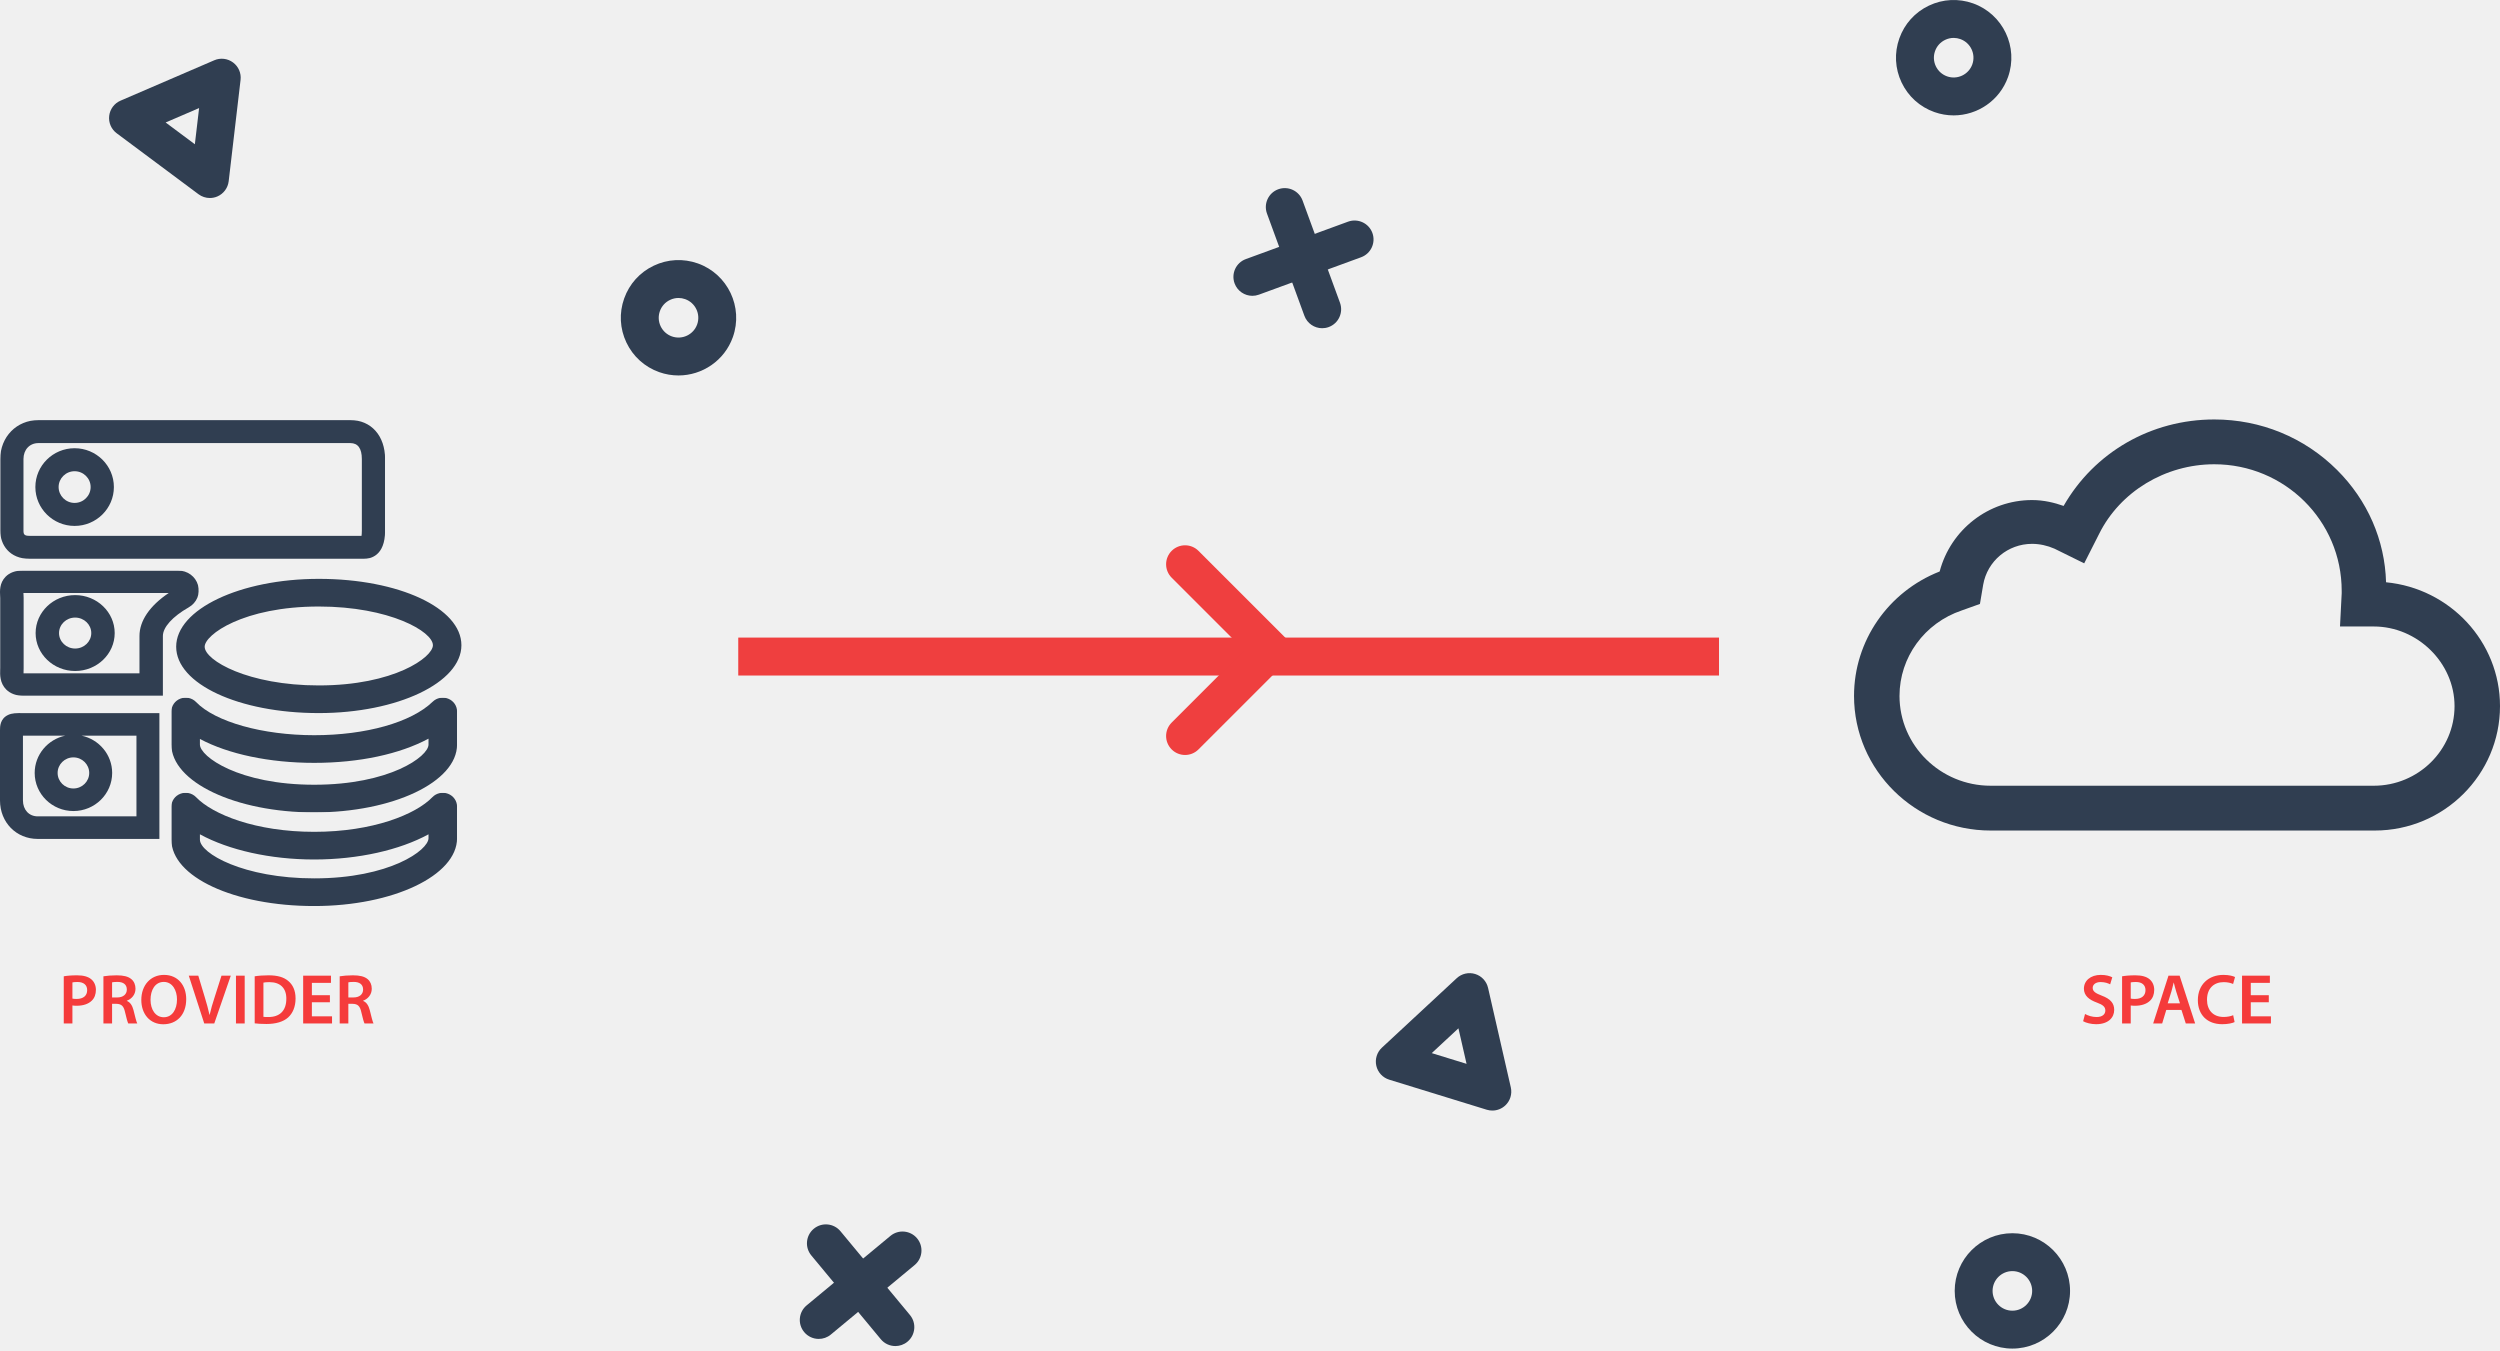
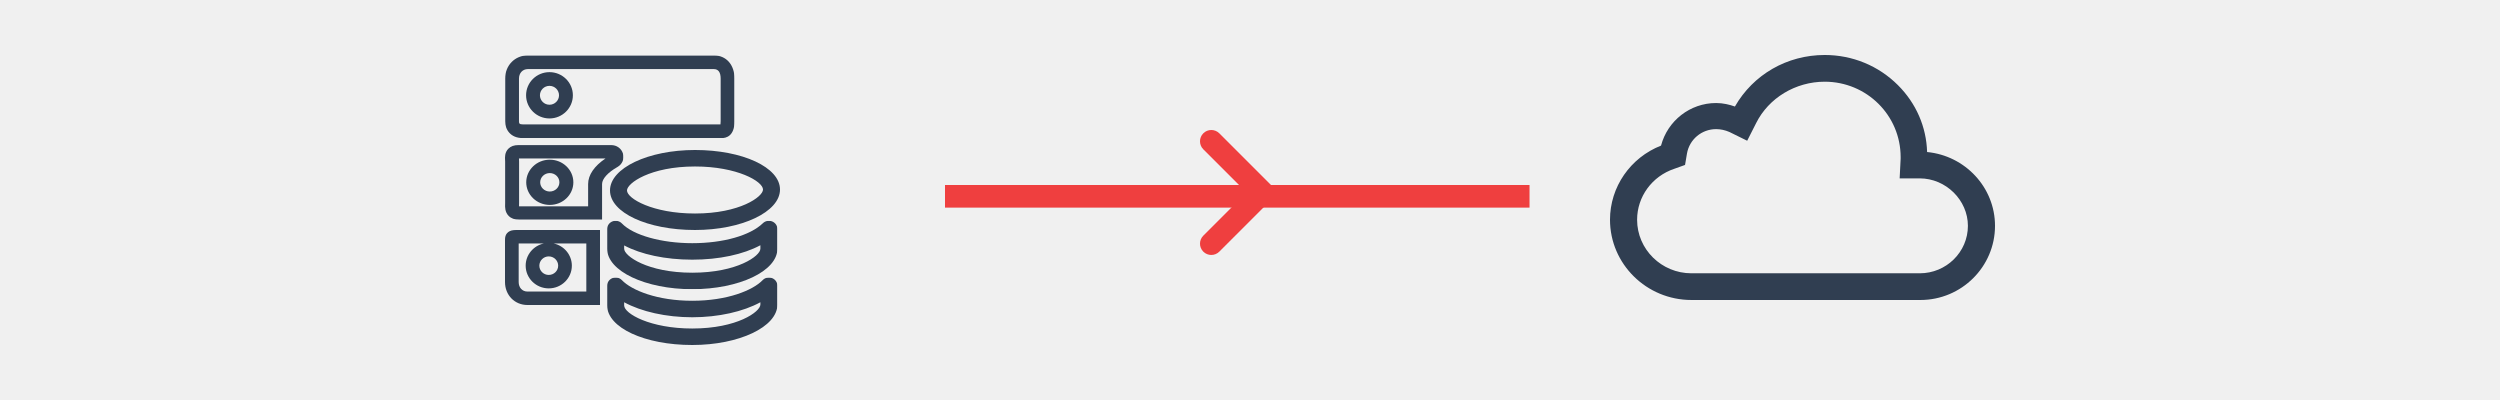
- <svg xmlns="http://www.w3.org/2000/svg" xmlns:xlink="http://www.w3.org/1999/xlink" width="298px" height="161px" viewBox="0 0 298 161" version="1.1">
-   <defs>
-     <polygon id="path-1" points="0.427 0.501 34.482 0.501 34.482 14 0.427 14" />
-     <polygon id="path-3" points="0.427 0.16 34.482 0.16 34.482 13.84 0.427 13.84" />
-     <polygon id="path-5" points="0.027 0.074 45.903 0.074 45.903 16.615 0.027 16.615" />
-     <polygon id="path-7" points="0 0.009 23.693 0.009 23.693 14.942 0 14.942" />
+ <svg xmlns="http://www.w3.org/2000/svg" xmlns:xlink="http://www.w3.org/1999/xlink" width="500" height="80" viewBox="0 0 500 80" version="1.1" id="svg2">
+   <defs id="defs8">
+     <polygon id="path-1" points="0.427,0.501 34.482,0.501 34.482,14 0.427,14 " />
+     <polygon id="path-3" points="0.427,0.16 34.482,0.16 34.482,13.84 0.427,13.84 " />
+     <polygon id="path-5" points="0.027,0.074 45.903,0.074 45.903,16.615 0.027,16.615 " />
+     <polygon id="path-7" points="0,0.009 23.693,0.009 23.693,14.942 0,14.942 " />
  </defs>
-   <g id="deploy-your-own-provider" stroke="none" stroke-width="1" fill="none" fill-rule="evenodd" transform="translate(-1480, -196)">
-     <g id="Group" transform="translate(1480, 196)">
-       <g id="Group-34" transform="translate(7, 116)" fill="#F53B3B">
-         <path d="M241.309,5.729 L241.537,4.867 C241.875,5.061 242.383,5.23 242.915,5.23 C243.584,5.23 243.956,4.917 243.956,4.452 C243.956,4.021 243.668,3.767 242.941,3.505 C242.002,3.167 241.402,2.668 241.402,1.848 C241.402,0.917 242.18,0.207 243.414,0.207 C244.032,0.207 244.488,0.342 244.784,0.494 L244.531,1.332 C244.328,1.222 243.93,1.061 243.397,1.061 C242.738,1.061 242.45,1.416 242.45,1.746 C242.45,2.186 242.78,2.389 243.541,2.685 C244.531,3.057 245.013,3.556 245.013,4.376 C245.013,5.29 244.319,6.085 242.848,6.085 C242.247,6.085 241.621,5.915 241.309,5.729 Z M245.952,6 L245.952,0.376 C246.324,0.308 246.84,0.258 247.541,0.258 C248.303,0.258 248.861,0.418 249.224,0.723 C249.563,1.002 249.783,1.45 249.783,1.983 C249.783,2.524 249.613,2.972 249.292,3.277 C248.878,3.691 248.226,3.886 247.491,3.886 C247.296,3.886 247.119,3.877 246.983,3.852 L246.983,6 L245.952,6 Z M246.983,1.103 L246.983,3.032 C247.11,3.065 247.279,3.074 247.491,3.074 C248.269,3.074 248.742,2.693 248.742,2.025 C248.742,1.391 248.303,1.053 247.584,1.053 C247.296,1.053 247.093,1.078 246.983,1.103 Z M253.03,4.385 L251.22,4.385 L250.73,6 L249.656,6 L251.482,0.3 L252.81,0.3 L254.662,6 L253.546,6 L253.03,4.385 Z M251.389,3.598 L252.852,3.598 L252.404,2.194 C252.294,1.848 252.201,1.459 252.117,1.129 L252.1,1.129 C252.015,1.459 251.931,1.856 251.829,2.194 L251.389,3.598 Z M259.195,5.011 L259.364,5.831 C259.119,5.958 258.578,6.085 257.893,6.085 C256.083,6.085 254.984,4.951 254.984,3.218 C254.984,1.34 256.286,0.207 258.028,0.207 C258.713,0.207 259.204,0.351 259.415,0.461 L259.187,1.289 C258.916,1.171 258.544,1.07 258.071,1.07 C256.912,1.07 256.075,1.797 256.075,3.167 C256.075,4.419 256.81,5.222 258.062,5.222 C258.485,5.222 258.925,5.137 259.195,5.011 Z M263.441,2.626 L263.441,3.471 L261.293,3.471 L261.293,5.146 L263.695,5.146 L263.695,6 L260.252,6 L260.252,0.3 L263.568,0.3 L263.568,1.154 L261.293,1.154 L261.293,2.626 L263.441,2.626 Z" id="SPACE" />
-         <path d="M0.6,6 L0.6,0.376 C0.973,0.308 1.488,0.258 2.19,0.258 C2.952,0.258 3.51,0.418 3.873,0.723 C4.212,1.002 4.432,1.45 4.432,1.983 C4.432,2.524 4.262,2.972 3.941,3.277 C3.527,3.691 2.875,3.886 2.14,3.886 C1.945,3.886 1.768,3.877 1.632,3.852 L1.632,6 L0.6,6 Z M1.632,1.103 L1.632,3.032 C1.759,3.065 1.928,3.074 2.14,3.074 C2.918,3.074 3.391,2.693 3.391,2.025 C3.391,1.391 2.952,1.053 2.233,1.053 C1.945,1.053 1.742,1.078 1.632,1.103 Z M5.328,6 L5.328,0.376 C5.717,0.308 6.301,0.258 6.901,0.258 C7.721,0.258 8.28,0.393 8.66,0.714 C8.973,0.976 9.151,1.374 9.151,1.856 C9.151,2.592 8.652,3.091 8.119,3.285 L8.119,3.311 C8.525,3.463 8.77,3.86 8.914,4.41 C9.091,5.12 9.244,5.78 9.362,6 L8.288,6 C8.203,5.831 8.068,5.366 7.907,4.655 C7.747,3.911 7.476,3.674 6.884,3.657 L6.36,3.657 L6.36,6 L5.328,6 Z M6.36,1.095 L6.36,2.896 L6.977,2.896 C7.679,2.896 8.119,2.524 8.119,1.958 C8.119,1.332 7.679,1.044 7.002,1.044 C6.673,1.044 6.461,1.07 6.36,1.095 Z M12.55,0.207 C14.216,0.207 15.197,1.467 15.197,3.091 C15.197,5.002 14.039,6.093 12.466,6.093 C10.859,6.093 9.844,4.867 9.844,3.192 C9.844,1.442 10.943,0.207 12.55,0.207 Z M12.525,1.044 C11.493,1.044 10.943,2 10.943,3.175 C10.943,4.334 11.527,5.256 12.525,5.256 C13.531,5.256 14.098,4.325 14.098,3.133 C14.098,2.059 13.565,1.044 12.525,1.044 Z M18.539,6 L17.346,6 L15.503,0.3 L16.636,0.3 L17.414,2.888 C17.634,3.607 17.82,4.275 17.972,4.968 L17.989,4.968 C18.141,4.292 18.344,3.598 18.573,2.905 L19.401,0.3 L20.509,0.3 L18.539,6 Z M21.127,0.3 L22.167,0.3 L22.167,6 L21.127,6 L21.127,0.3 Z M23.359,5.983 L23.359,0.376 C23.816,0.3 24.4,0.258 25.017,0.258 C26.083,0.258 26.818,0.478 27.343,0.917 C27.892,1.366 28.231,2.042 28.231,3.015 C28.231,4.029 27.884,4.791 27.343,5.281 C26.776,5.797 25.871,6.059 24.763,6.059 C24.154,6.059 23.698,6.025 23.359,5.983 Z M24.4,1.129 L24.4,5.205 C24.543,5.23 24.763,5.23 24.975,5.23 C26.328,5.239 27.131,4.495 27.131,3.048 C27.14,1.788 26.412,1.07 25.11,1.07 C24.78,1.07 24.543,1.095 24.4,1.129 Z M32.324,2.626 L32.324,3.471 L30.176,3.471 L30.176,5.146 L32.578,5.146 L32.578,6 L29.136,6 L29.136,0.3 L32.451,0.3 L32.451,1.154 L30.176,1.154 L30.176,2.626 L32.324,2.626 Z M33.491,6 L33.491,0.376 C33.88,0.308 34.464,0.258 35.064,0.258 C35.884,0.258 36.442,0.393 36.823,0.714 C37.136,0.976 37.314,1.374 37.314,1.856 C37.314,2.592 36.815,3.091 36.282,3.285 L36.282,3.311 C36.688,3.463 36.933,3.86 37.077,4.41 C37.254,5.12 37.407,5.78 37.525,6 L36.451,6 C36.366,5.831 36.231,5.366 36.07,4.655 C35.91,3.911 35.639,3.674 35.047,3.657 L34.523,3.657 L34.523,6 L33.491,6 Z M34.523,1.095 L34.523,2.896 L35.14,2.896 C35.842,2.896 36.282,2.524 36.282,1.958 C36.282,1.332 35.842,1.044 35.165,1.044 C34.836,1.044 34.624,1.07 34.523,1.095 Z" id="PROVIDER-Copy" />
-       </g>
-       <g id="Group-32" transform="translate(13, 0)">
-         <polygon id="Fill-21" fill="#EF3F3F" points="75 80.523 191.906 80.523 191.906 76 75 76" />
-         <path d="M128.261,89.993 C127.682,89.993 127.104,89.772 126.662,89.33 C125.779,88.447 125.779,87.015 126.662,86.132 L135.298,77.496 L126.662,68.861 C125.779,67.977 125.779,66.547 126.662,65.662 C127.545,64.779 128.977,64.779 129.86,65.662 L141.694,77.496 L129.86,89.33 C129.418,89.772 128.84,89.993 128.261,89.993" id="Fill-22" fill="#EF3F3F" />
-         <path d="M72.23,39.425 L72.241,39.425 L72.23,39.425 Z M67.877,35.519 C67.533,35.519 67.188,35.596 66.867,35.75 C66.298,36.019 65.868,36.495 65.658,37.089 C65.446,37.683 65.479,38.323 65.749,38.891 C66.02,39.46 66.496,39.89 67.089,40.101 C68.315,40.536 69.665,39.893 70.102,38.67 C70.537,37.444 69.895,36.093 68.67,35.657 C68.411,35.565 68.144,35.519 67.877,35.519 Z M67.872,44.755 C67.11,44.755 66.335,44.628 65.576,44.358 C63.846,43.743 62.458,42.491 61.669,40.832 C60.881,39.173 60.785,37.307 61.402,35.576 C62.016,33.846 63.267,32.458 64.927,31.67 C66.586,30.88 68.452,30.787 70.182,31.4 C73.754,32.671 75.627,36.61 74.358,40.182 L74.358,40.183 C73.357,42.996 70.7,44.755 67.872,44.755 Z" id="Fill-23" fill="#303E51" />
-         <path d="M224.23,8.425 L224.241,8.425 L224.23,8.425 Z M219.877,4.519 C219.533,4.519 219.188,4.596 218.867,4.75 C218.298,5.019 217.868,5.495 217.658,6.089 C217.446,6.683 217.479,7.323 217.749,7.891 C218.02,8.46 218.496,8.89 219.089,9.101 C220.315,9.536 221.665,8.893 222.102,7.67 C222.537,6.444 221.895,5.093 220.67,4.657 C220.411,4.565 220.144,4.519 219.877,4.519 Z M219.872,13.755 C219.11,13.755 218.335,13.628 217.576,13.358 C215.846,12.743 214.458,11.491 213.669,9.832 C212.881,8.173 212.785,6.307 213.402,4.576 C214.016,2.846 215.267,1.458 216.927,0.67 C218.586,-0.12 220.452,-0.213 222.182,0.4 C225.754,1.671 227.627,5.61 226.358,9.182 L226.358,9.183 C225.357,11.996 222.7,13.755 219.872,13.755 Z" id="Fill-23-Copy" fill="#303E51" />
-         <path d="M226.875,151.516 C225.575,151.516 224.516,152.575 224.516,153.875 C224.516,155.176 225.575,156.234 226.875,156.234 C228.175,156.234 229.234,155.176 229.234,153.875 C229.234,152.575 228.175,151.516 226.875,151.516 M226.875,160.751 C223.084,160.751 220,157.666 220,153.875 C220,150.084 223.084,147 226.875,147 C230.667,147 233.75,150.084 233.75,153.875 C233.75,157.666 230.667,160.751 226.875,160.751" id="Fill-24" fill="#303E51" />
-         <path d="M157.663,125.531 L161.814,126.81 L160.845,122.576 L157.663,125.531 Z M164.887,132.379 C164.664,132.379 164.441,132.346 164.222,132.28 L152.595,128.697 C151.822,128.46 151.237,127.828 151.057,127.042 C150.877,126.255 151.131,125.432 151.722,124.883 L160.639,116.603 C161.23,116.054 162.07,115.863 162.84,116.1 C163.613,116.338 164.197,116.97 164.377,117.756 L167.089,129.617 C167.269,130.405 167.015,131.227 166.424,131.775 C166,132.169 165.449,132.379 164.887,132.379 Z" id="Fill-25" fill="#303E51" />
-         <path d="M6.745,14.599 L10.227,17.195 L10.733,12.881 L6.745,14.599 Z M12.014,23.602 C11.536,23.602 11.061,23.449 10.665,23.154 L0.909,15.885 C0.262,15.403 -0.079,14.613 0.016,13.811 C0.11,13.01 0.624,12.317 1.365,12 L12.539,7.185 C13.276,6.865 14.134,6.965 14.781,7.448 C15.429,7.93 15.77,8.72 15.675,9.522 L14.258,21.607 C14.164,22.408 13.648,23.099 12.908,23.419 C12.62,23.542 12.317,23.602 12.014,23.602 Z" id="Fill-26" fill="#303E51" />
-         <path d="M144.604,39.124 C143.684,39.124 142.819,38.556 142.483,37.64 L138.024,25.457 C137.596,24.286 138.197,22.988 139.369,22.56 C140.539,22.135 141.836,22.733 142.267,23.905 L146.726,36.088 C147.154,37.261 146.553,38.558 145.381,38.986 C145.124,39.08 144.863,39.124 144.604,39.124" id="Fill-27" fill="#303E51" />
-         <path d="M136.284,35.262 C135.363,35.262 134.498,34.695 134.162,33.779 C133.734,32.607 134.335,31.31 135.507,30.882 L147.691,26.422 C148.86,25.998 150.159,26.595 150.588,27.766 C151.016,28.938 150.415,30.236 149.243,30.665 L137.06,35.124 C136.804,35.217 136.543,35.262 136.284,35.262" id="Fill-28" fill="#303E51" />
-         <path d="M91.991,159.634 L83.709,149.648 C82.912,148.687 83.045,147.264 84.004,146.468 C84.965,145.669 86.389,145.804 87.185,146.763 L95.466,156.75 C96.264,157.71 96.13,159.134 95.17,159.93 C94.748,160.28 94.237,160.45 93.73,160.45 C93.081,160.45 92.436,160.172 91.991,159.634 Z" id="Fill-29" fill="#303E51" />
-         <path d="M84.595,159.599 C83.946,159.599 83.302,159.321 82.856,158.782 C82.059,157.822 82.192,156.399 83.152,155.602 L93.139,147.319 C94.099,146.521 95.524,146.657 96.319,147.614 C97.116,148.576 96.983,149.999 96.023,150.795 L86.036,159.079 C85.614,159.429 85.103,159.599 84.595,159.599" id="Fill-30" fill="#303E51" />
-       </g>
-       <g id="Page-1" transform="translate(221, 50)" fill="#303E51">
-         <path d="M21.222,14.827 C18.339,14.827 15.889,16.876 15.395,19.701 L15.009,21.989 L12.841,22.765 C8.392,24.264 5.421,28.354 5.421,32.952 C5.421,38.856 10.295,43.659 16.286,43.659 L61.95,43.659 C67.26,43.659 71.581,39.401 71.581,34.168 C71.581,29.023 67.171,24.677 61.95,24.677 L57.928,24.677 L58.13,20.719 L58.129,20.426 C58.129,12.053 51.316,5.341 42.942,5.341 C37.106,5.341 31.715,8.601 29.212,13.646 L27.437,17.149 L23.894,15.403 C23.04,15.029 22.122,14.827 21.222,14.827 M62.072,49 L16.286,49 C7.306,49 0,41.801 0,32.952 C0,26.394 4.069,20.534 10.207,18.121 C11.521,13.141 16.026,9.607 21.222,9.607 C22.64,9.607 23.93,9.934 24.981,10.307 C28.641,3.915 35.402,0 42.942,0 C48.485,0 53.685,2.14 57.584,6.027 C61.223,9.656 63.277,14.381 63.418,19.407 C71.031,20.138 77,26.479 77,34.168 C77,42.346 70.303,49 62.072,49" id="Fill-1" />
-       </g>
-       <g id="Page-1" transform="translate(0, 50)">
-         <path d="M38,22.297 C29.026,22.297 24.397,25.656 24.397,27.089 C24.397,28.716 29.562,31.703 38,31.703 C46.975,31.703 51.603,28.344 51.603,26.91 C51.603,25.284 46.438,22.297 38,22.297 M38,35 C28.467,35 21,31.526 21,27.089 C21,22.628 28.626,19 38,19 C47.533,19 55,22.474 55,26.91 C55,31.371 47.374,35 38,35" id="Fill-1" fill="#303E51" />
-         <g id="Group-5" transform="translate(20, 44)">
-           <mask id="mask-2" fill="white">
-             <use xlink:href="#path-1" />
-           </mask>
-           <g id="Clip-4" />
-           <path d="M3.83,5.449 L3.83,6.087 C3.83,7.713 9.003,10.702 17.454,10.702 C26.443,10.702 31.079,7.342 31.079,5.908 L31.079,5.449 C27.645,7.325 22.698,8.452 17.454,8.452 C12.211,8.452 7.264,7.325 3.83,5.449 M17.454,14 C7.907,14 0.427,10.525 0.427,6.087 L0.427,2.15 C0.427,1.473 0.855,0.864 1.504,0.615 C2.155,0.367 2.896,0.53 3.373,1.025 C5.352,3.08 10.473,5.154 17.454,5.154 C24.436,5.154 29.557,3.08 31.537,1.025 C32.013,0.53 32.753,0.367 33.404,0.615 C34.055,0.864 34.482,1.473 34.482,2.15 L34.482,5.908 C34.482,10.371 26.843,14 17.454,14" id="Fill-3" fill="#303E51" mask="url(#mask-2)" />
-         </g>
-         <g id="Group-8" transform="translate(20, 33)">
-           <mask id="mask-4" fill="white">
-             <use xlink:href="#path-3" />
-           </mask>
-           <g id="Clip-7" />
-           <path d="M3.83,5.084 L3.83,5.748 C3.83,7.181 8.466,10.541 17.454,10.541 C26.443,10.541 31.079,7.181 31.079,5.748 L31.079,5.048 C27.653,6.887 22.827,7.934 17.454,7.934 C12.082,7.934 7.205,6.883 3.83,5.084 M17.454,13.84 C8.066,13.84 0.427,10.21 0.427,5.748 L0.427,1.81 C0.427,1.132 0.855,0.524 1.504,0.275 C2.152,0.027 2.896,0.19 3.373,0.684 C5.648,3.048 11.307,4.636 17.454,4.636 C23.626,4.636 29.036,3.106 31.577,0.644 C32.064,0.171 32.797,0.03 33.432,0.286 C34.068,0.541 34.482,1.143 34.482,1.81 L34.482,5.748 C34.482,10.21 26.843,13.84 17.454,13.84" id="Fill-6" fill="#303E51" mask="url(#mask-4)" />
-         </g>
-         <path d="M8.75,40.28 C7.713,40.28 6.869,41.113 6.869,42.135 C6.869,43.157 7.713,43.987 8.75,43.987 C9.789,43.987 10.635,43.157 10.635,42.135 C10.635,41.113 9.789,40.28 8.75,40.28 Z M2.735,37.692 L2.735,45.408 C2.735,46.528 3.459,47.31 4.496,47.31 L16.265,47.31 L16.265,37.692 L9.728,37.692 C11.808,38.135 13.37,39.959 13.37,42.135 C13.37,44.64 11.297,46.677 8.75,46.677 C6.205,46.677 4.134,44.64 4.134,42.135 C4.134,39.959 5.695,38.135 7.773,37.692 L2.858,37.692 C2.817,37.693 2.776,37.693 2.735,37.692 Z M19,50 L4.496,50 C1.933,50 0,48.026 0,45.408 L0,37.033 C0,36.625 0,35.667 0.977,35.216 C1.438,35.002 1.92,34.993 2.828,35.002 L19,35.002 L19,50 Z" id="Fill-9" fill="#303E51" />
-         <g id="Group-13">
-           <mask id="mask-6" fill="white">
-             <use xlink:href="#path-5" />
-           </mask>
-           <g id="Clip-12" />
-           <path d="M8.893,6.17 C7.842,6.17 6.987,7.016 6.987,8.056 C6.987,9.1 7.842,9.948 8.893,9.948 C9.946,9.948 10.804,9.1 10.804,8.056 C10.804,7.016 9.946,6.17 8.893,6.17 Z M8.893,12.69 C6.314,12.69 4.216,10.612 4.216,8.056 C4.216,5.504 6.314,3.428 8.893,3.428 C11.474,3.428 13.575,5.504 13.575,8.056 C13.575,10.612 11.474,12.69 8.893,12.69 Z M4.582,2.816 C3.532,2.816 2.798,3.599 2.798,4.721 L2.798,13.258 C2.798,13.712 2.909,13.873 3.533,13.873 L43.093,13.873 C43.113,13.748 43.132,13.555 43.132,13.258 L43.132,4.721 C43.132,3.457 42.67,2.816 41.762,2.816 L4.582,2.816 Z M43.383,16.615 L3.533,16.615 C1.111,16.615 0.027,14.929 0.027,13.258 L0.027,4.721 C0.027,2.072 1.985,0.074 4.582,0.074 L41.762,0.074 C44.238,0.074 45.903,1.941 45.903,4.721 L45.903,13.258 C45.903,16.287 44.141,16.615 43.383,16.615 Z" id="Fill-11" fill="#303E51" mask="url(#mask-6)" />
-         </g>
-         <g id="Group-16" transform="translate(0, 18)">
-           <mask id="mask-8" fill="white">
-             <use xlink:href="#path-7" />
-           </mask>
-           <g id="Clip-15" />
-           <path d="M8.956,5.615 C7.897,5.615 7.036,6.444 7.036,7.462 C7.036,8.478 7.897,9.305 8.956,9.305 C10.017,9.305 10.88,8.478 10.88,7.462 C10.88,6.444 10.017,5.615 8.956,5.615 Z M8.956,11.983 C6.359,11.983 4.245,9.955 4.245,7.462 C4.245,4.967 6.359,2.936 8.956,2.936 C11.555,2.936 13.671,4.967 13.671,7.462 C13.671,9.955 11.555,11.983 8.956,11.983 Z M2.806,12.264 L2.828,12.264 L16.625,12.264 L16.625,7.811 C16.625,5.997 17.853,4.204 20.109,2.688 L2.793,2.688 C2.795,2.766 2.8,2.845 2.803,2.906 C2.811,3.044 2.818,3.174 2.818,3.29 L2.818,11.629 C2.818,11.718 2.814,11.814 2.811,11.916 C2.807,12.013 2.803,12.15 2.806,12.264 Z M19.416,14.942 L2.828,14.942 C1.946,14.942 1.244,14.689 0.74,14.189 C-0.034,13.421 0.002,12.384 0.022,11.826 C0.024,11.756 0.027,11.69 0.027,11.629 L0.027,3.29 C0.027,3.219 0.021,3.139 0.016,3.055 C-0.017,2.472 -0.073,1.497 0.669,0.744 C1.15,0.257 1.825,0.009 2.675,0.009 L21.226,0.009 C22.35,0.009 23.305,0.709 23.603,1.75 C23.899,2.788 23.452,3.853 22.488,4.401 C20.564,5.496 19.416,6.77 19.416,7.811 L19.416,14.942 Z" id="Fill-14" fill="#303E51" mask="url(#mask-8)" />
-         </g>
-       </g>
+   <g id="g4365" transform="translate(0,7.046596)">
+     <polygon transform="translate(114.0001,-46.04651)" id="Fill-21" points="191.906,80.523 191.906,76 75,76 75,80.523 " style="fill:#ef3f3f;fill-rule:evenodd;stroke:none;stroke-width:1" />
+     <path d="m 242.261,43.946 c -0.579,0 -1.157,-0.221 -1.599,-0.663 -0.883,-0.883 -0.883,-2.315 0,-3.198 l 8.636,-8.636 -8.636,-8.635 c -0.883,-0.884 -0.883,-2.315 0,-3.199 0.883,-0.883 2.315,-0.883 3.198,0 l 11.834,11.834 -11.834,11.834 c -0.442,0.442 -1.02,0.663 -1.599,0.663" id="Fill-22" style="fill:#ef3f3f;fill-rule:evenodd;stroke:none;stroke-width:1" />
+     <path d="m 343.222,18.78 c -2.883,0 -5.333,2.049 -5.827,4.874 l -0.386,2.288 -2.167,0.777 c -4.449,1.498 -7.421,5.589 -7.421,10.187 0,5.903 4.874,10.706 10.865,10.706 l 45.664,0 c 5.31,0 9.631,-4.257 9.631,-9.491 0,-5.145 -4.41,-9.491 -9.631,-9.491 l -4.021,0 0.201,-3.958 -8.5e-4,-0.293 c 0,-8.374 -6.813,-15.085 -15.187,-15.085 -5.837,0 -11.227,3.259 -13.73,8.305 l -1.775,3.502 -3.543,-1.745 c -0.854,-0.374 -1.772,-0.577 -2.672,-0.577 m 40.85,34.173 -45.786,0 c -8.98,0 -16.286,-7.199 -16.286,-16.048 0,-6.558 4.069,-12.418 10.207,-14.831 1.315,-4.98 5.82,-8.514 11.016,-8.514 1.418,0 2.708,0.327 3.759,0.7 3.661,-6.392 10.421,-10.307 17.962,-10.307 5.543,0 10.743,2.14 14.642,6.027 3.639,3.629 5.693,8.354 5.834,13.38 7.613,0.731 13.582,7.072 13.582,14.761 0,8.179 -6.697,14.832 -14.928,14.832" id="Fill-1" style="fill:#303e51;fill-rule:evenodd;stroke:none;stroke-width:1" />
+     <path d="m 139,26.25 c -8.975,0 -13.603,3.359 -13.603,4.792 0,1.626 5.165,4.614 13.603,4.614 8.975,0 13.602,-3.359 13.602,-4.793 0,-1.626 -5.165,-4.613 -13.602,-4.613 m 0,12.703 c -9.533,0 -17,-3.474 -17,-7.911 0,-4.461 7.626,-8.089 17,-8.089 9.533,0 17,3.474 17,7.91 0,4.461 -7.626,8.09 -17,8.09" id="path35" style="fill:#303e51;fill-rule:evenodd;stroke:none;stroke-width:1" />
+     <g id="Group-5" transform="translate(121.0001,47.95349)" style="fill:none;fill-rule:evenodd;stroke:none;stroke-width:1">
+       <mask id="mask-2" fill="white">
+         <use xlink:href="#path-1" id="use39" x="0" y="0" width="100%" height="100%" />
+       </mask>
+       <g id="Clip-4" />
+       <path d="m 3.83,5.449 0,0.638 c 0,1.626 5.173,4.615 13.624,4.615 8.989,0 13.624,-3.36 13.624,-4.793 l 0,-0.459 c -3.434,1.875 -8.381,3.003 -13.624,3.003 -5.243,0 -10.19,-1.128 -13.624,-3.003 M 17.454,14 c -9.548,0 -17.027,-3.475 -17.027,-7.913 l 0,-3.937 C 0.427,1.473 0.855,0.864 1.504,0.615 2.155,0.367 2.896,0.53 3.373,1.025 5.352,3.08 10.473,5.154 17.454,5.154 c 6.981,0 12.103,-2.074 14.082,-4.129 0.476,-0.494 1.217,-0.657 1.867,-0.409 0.651,0.249 1.078,0.857 1.078,1.535 l 0,3.758 c 0,4.462 -7.638,8.091 -17.027,8.091" id="Fill-3" mask="url(#mask-2)" style="fill:#303e51" />
+     </g>
+     <g id="Group-8" transform="translate(121.0001,36.95349)" style="fill:none;fill-rule:evenodd;stroke:none;stroke-width:1">
+       <mask id="mask-4" fill="white">
+         <use xlink:href="#path-3" id="use45" x="0" y="0" width="100%" height="100%" />
+       </mask>
+       <g id="Clip-7" />
+       <path d="m 3.83,5.084 0,0.663 c 0,1.434 4.636,4.794 13.624,4.794 8.989,0 13.624,-3.36 13.624,-4.794 l 0,-0.699 C 27.653,6.887 22.827,7.934 17.454,7.934 c -5.373,0 -10.25,-1.051 -13.624,-2.85 M 17.454,13.84 c -9.389,0 -17.027,-3.629 -17.027,-8.092 l 0,-3.937 C 0.427,1.132 0.855,0.524 1.504,0.275 2.152,0.027 2.896,0.19 3.373,0.684 5.648,3.048 11.307,4.636 17.454,4.636 c 6.171,0 11.582,-1.53 14.123,-3.992 0.487,-0.473 1.22,-0.614 1.854,-0.358 0.636,0.255 1.05,0.857 1.05,1.524 l 0,3.937 c 0,4.463 -7.638,8.092 -17.027,8.092" id="Fill-6" mask="url(#mask-4)" style="fill:#303e51" />
+     </g>
+     <path d="m 109.75,44.234 c -1.037,0 -1.881,0.832 -1.881,1.855 0,1.021 0.844,1.851 1.881,1.851 1.04,0 1.886,-0.83 1.886,-1.851 0,-1.023 -0.846,-1.855 -1.886,-1.855 z m -6.015,-2.588 0,7.716 c 0,1.12 0.724,1.902 1.761,1.902 l 11.769,0 0,-9.617 -6.538,0 c 2.08,0.443 3.643,2.267 3.643,4.443 0,2.504 -2.073,4.541 -4.621,4.541 -2.545,0 -4.616,-2.037 -4.616,-4.541 0,-2.176 1.561,-4 3.639,-4.443 l -4.914,0 c -0.041,5.38e-4 -0.083,5.38e-4 -0.124,0 z m 16.265,12.308 -14.504,0 c -2.563,0 -4.496,-1.974 -4.496,-4.592 l 0,-8.375 c 0,-0.409 0,-1.366 0.977,-1.817 0.462,-0.214 0.943,-0.223 1.851,-0.214 l 16.172,0 0,14.998 z" id="Fill-9" style="fill:#303e51;fill-rule:evenodd;stroke:none;stroke-width:1" />
+     <g transform="translate(101.0001,3.953485)" id="Group-13" style="fill:none;fill-rule:evenodd;stroke:none;stroke-width:1">
+       <mask id="mask-6" fill="white">
+         <use xlink:href="#path-5" id="use52" x="0" y="0" width="100%" height="100%" />
+       </mask>
+       <g id="Clip-12" />
+       <path d="m 8.893,6.17 c -1.051,0 -1.906,0.846 -1.906,1.886 0,1.044 0.855,1.892 1.906,1.892 1.054,0 1.911,-0.848 1.911,-1.892 0,-1.04 -0.857,-1.886 -1.911,-1.886 z m 0,6.52 c -2.579,0 -4.677,-2.078 -4.677,-4.634 0,-2.552 2.098,-4.628 4.677,-4.628 2.582,0 4.682,2.076 4.682,4.628 0,2.555 -2.1,4.634 -4.682,4.634 z M 4.582,2.816 c -1.051,0 -1.785,0.784 -1.785,1.905 l 0,8.537 c 0,0.454 0.111,0.615 0.735,0.615 l 39.56,0 c 0.021,-0.125 0.039,-0.318 0.039,-0.615 l 0,-8.537 c 0,-1.264 -0.461,-1.905 -1.369,-1.905 l -37.18,0 z m 38.8,13.799 -39.85,0 c -2.422,0 -3.506,-1.686 -3.506,-3.357 l 0,-8.537 c 0,-2.649 1.959,-4.647 4.556,-4.647 l 37.18,0 c 2.476,0 4.141,1.867 4.141,4.647 l 0,8.537 c 0,3.03 -1.762,3.357 -2.52,3.357 z" id="Fill-11" mask="url(#mask-6)" style="fill:#303e51" />
+     </g>
+     <g id="Group-16" transform="translate(101.0001,21.95349)" style="fill:none;fill-rule:evenodd;stroke:none;stroke-width:1">
+       <mask id="mask-8" fill="white">
+         <use xlink:href="#path-7" id="use58" x="0" y="0" width="100%" height="100%" />
+       </mask>
+       <g id="Clip-15" />
+       <path d="m 8.956,5.615 c -1.058,0 -1.919,0.829 -1.919,1.847 0,1.016 0.861,1.843 1.919,1.843 1.061,0 1.924,-0.827 1.924,-1.843 0,-1.018 -0.863,-1.847 -1.924,-1.847 z m 0,6.369 c -2.597,0 -4.71,-2.028 -4.71,-4.521 0,-2.495 2.113,-4.526 4.71,-4.526 2.6,0 4.715,2.03 4.715,4.526 0,2.493 -2.115,4.521 -4.715,4.521 z m -6.15,0.28 0.022,0 13.797,0 0,-4.453 c 0,-1.813 1.228,-3.607 3.484,-5.123 l -17.317,0 c 0.002,0.078 0.007,0.157 0.011,0.219 0.008,0.138 0.015,0.267 0.015,0.384 l 0,8.338 c 0,0.089 -0.003,0.185 -0.007,0.288 -0.004,0.097 -0.008,0.234 -0.005,0.347 z m 16.61,2.679 -16.587,0 c -0.882,0 -1.585,-0.253 -2.088,-0.753 -0.774,-0.769 -0.738,-1.806 -0.718,-2.363 0.002,-0.07 0.005,-0.137 0.005,-0.198 l 0,-8.338 C 0.027,3.219 0.021,3.139 0.016,3.055 -0.017,2.472 -0.073,1.497 0.669,0.744 1.15,0.257 1.825,0.009 2.675,0.009 l 18.551,0 c 1.124,0 2.079,0.7 2.377,1.741 0.296,1.038 -0.151,2.103 -1.115,2.651 -1.924,1.095 -3.073,2.369 -3.073,3.409 l 0,7.131 z" id="Fill-14" mask="url(#mask-8)" style="fill:#303e51" />
    </g>
  </g>
</svg>
